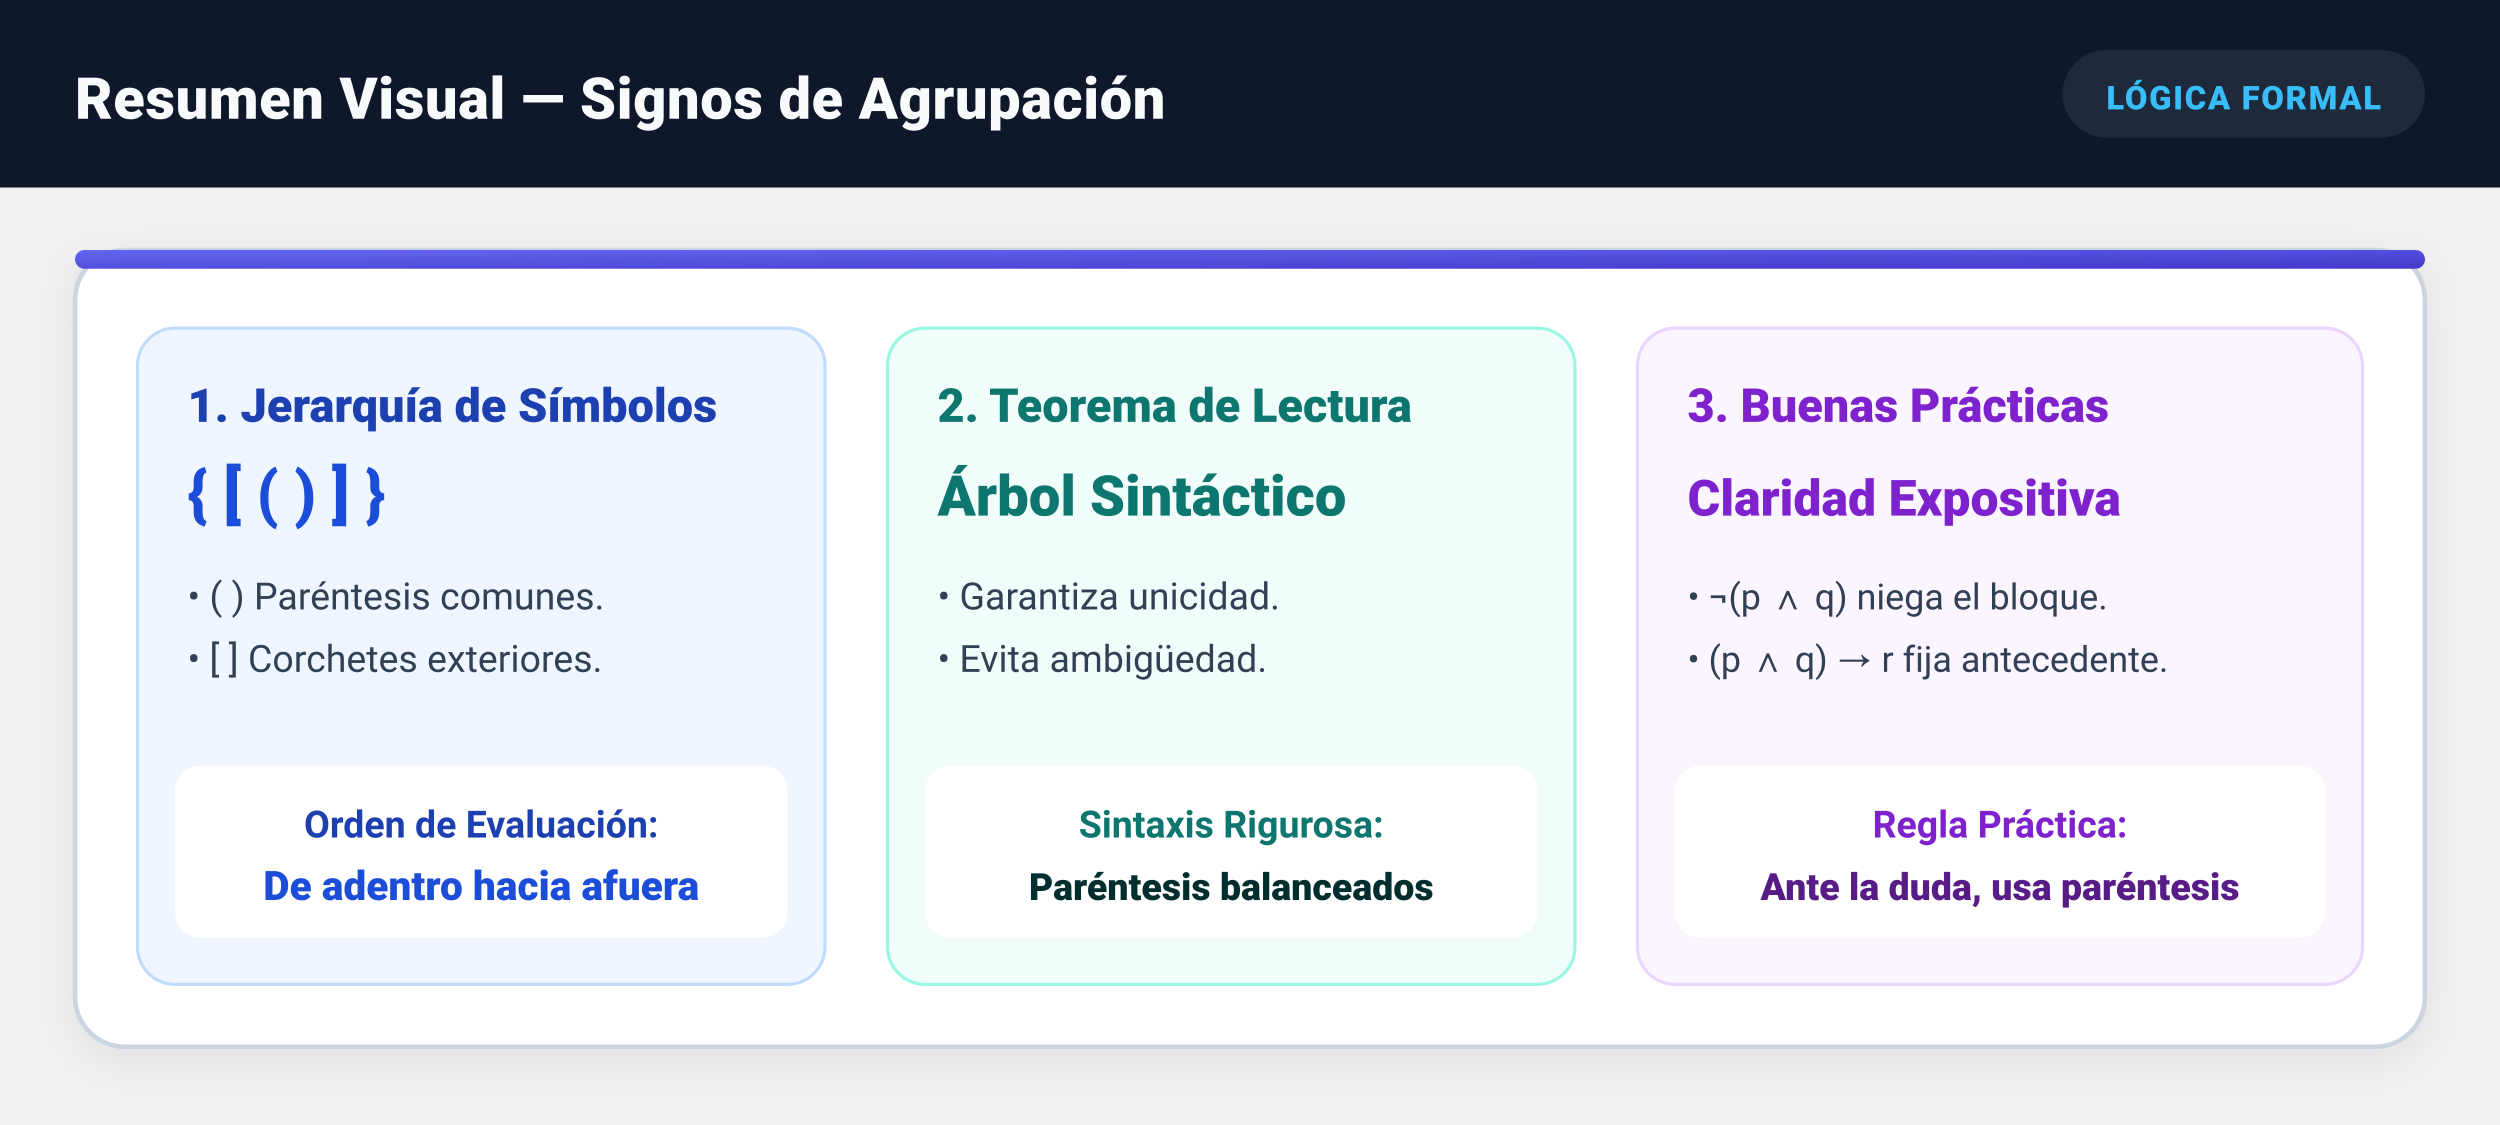
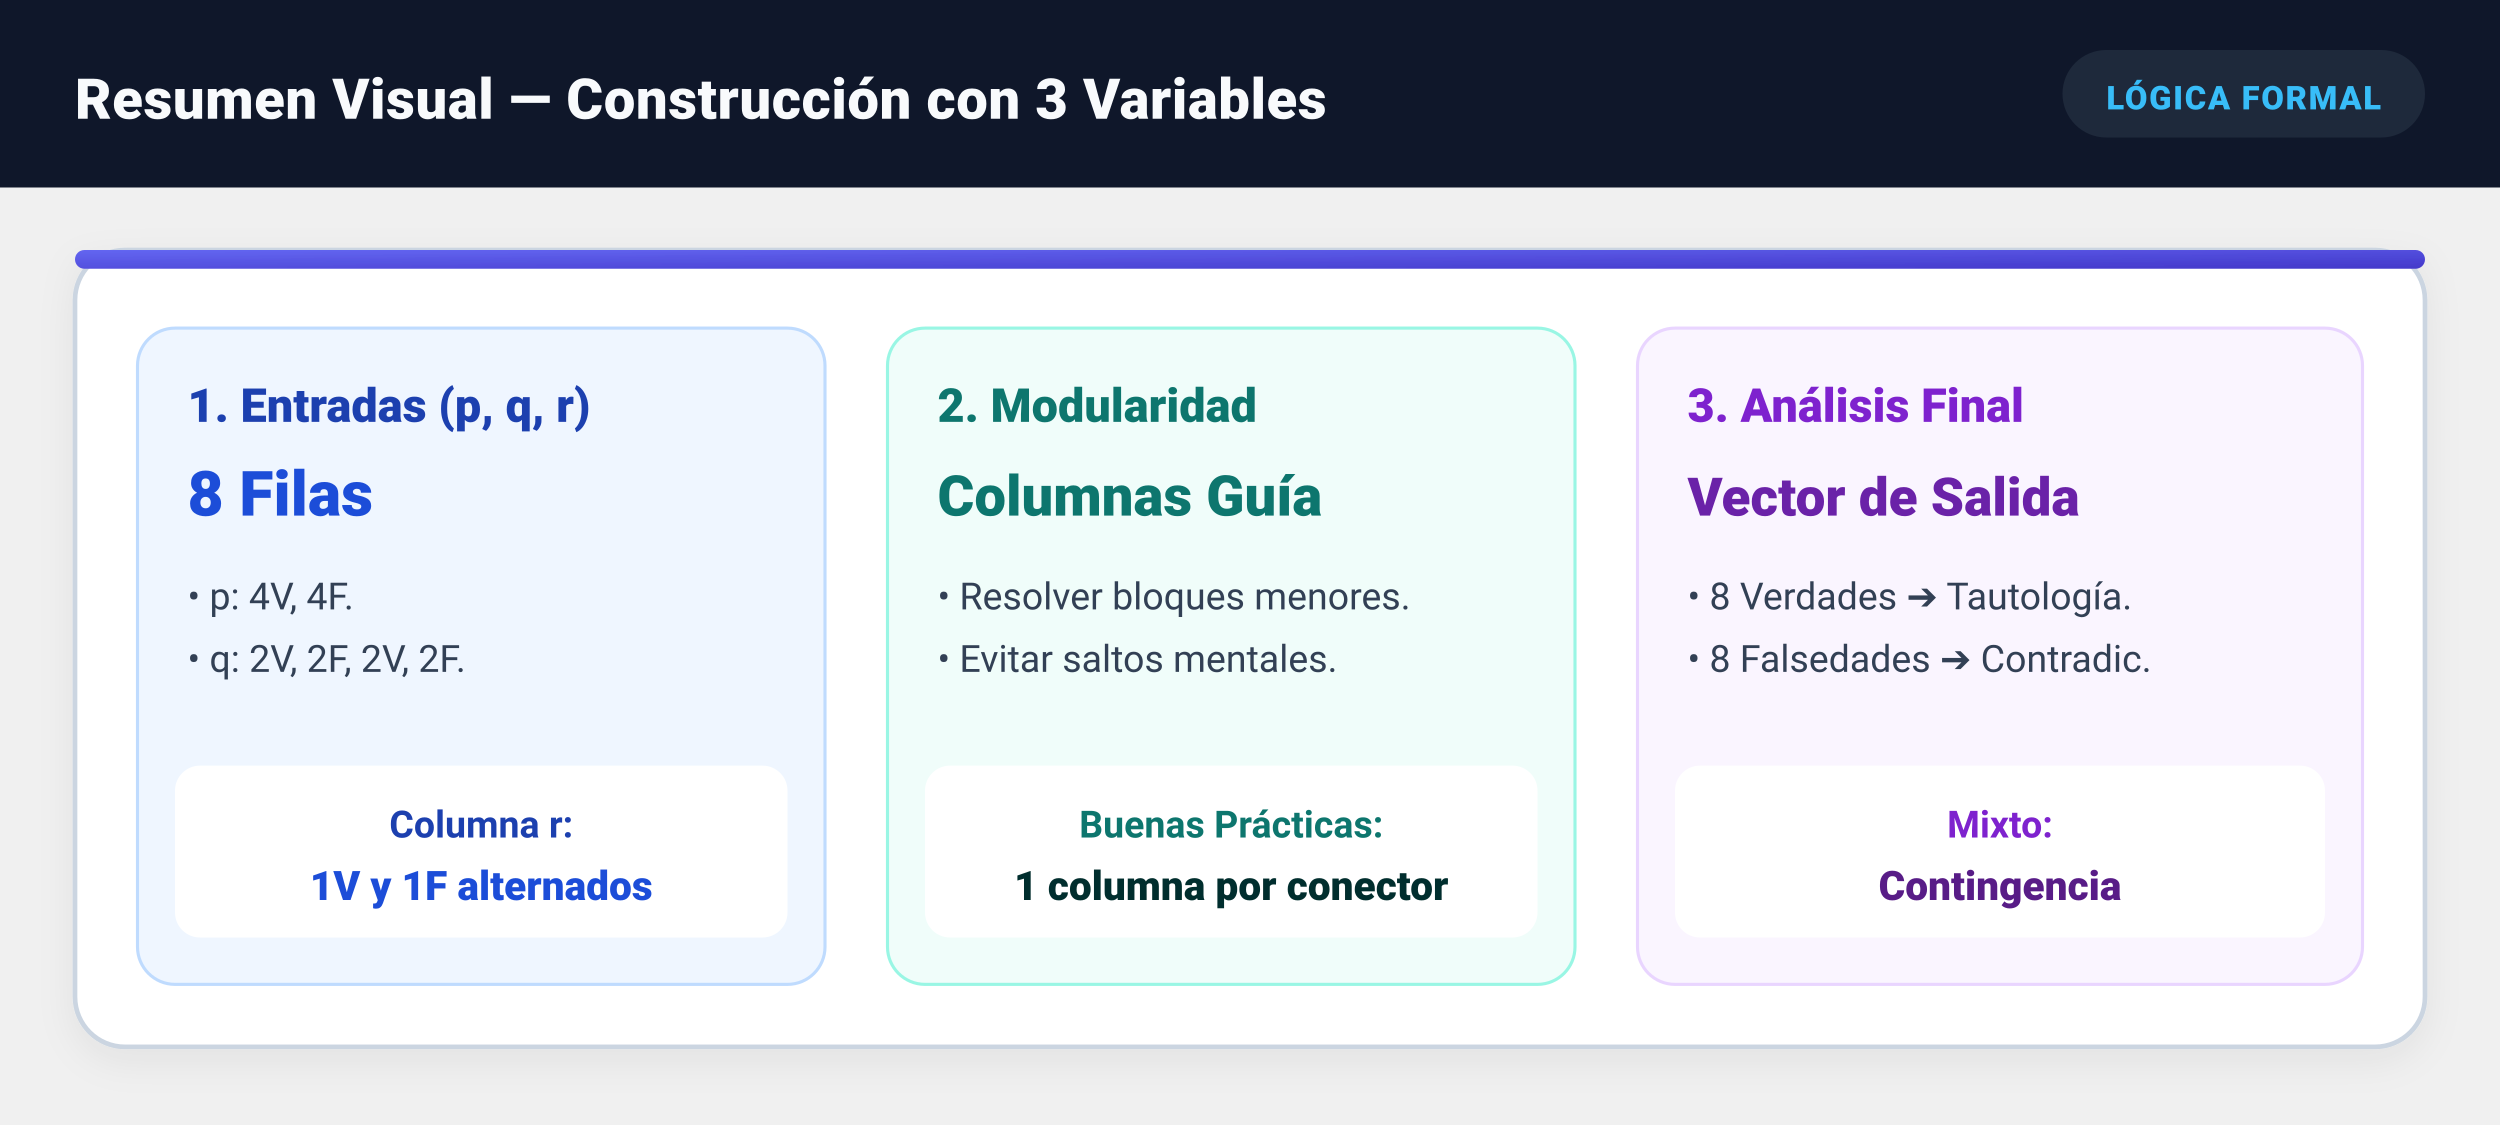
<svg xmlns="http://www.w3.org/2000/svg" viewBox="0 0 800 360" width="100%" height="100%" style="background:#f8fafc; font-family:system-ui,-apple-system,'Segoe UI',Roboto,Helvetica,Arial,sans-serif;">
  <defs>
    <filter id="shadow" x="-5%" y="-5%" width="110%" height="115%" filterUnits="userSpaceOnUse">
      <feDropShadow dx="0" dy="4" stdDeviation="6" flood-color="#0f172a" flood-opacity="0.06" />
    </filter>
    <linearGradient id="grad-teal" x1="0%" y1="0%" x2="100%" y2="100%">
      <stop offset="0%" stop-color="#0d9488" />
      <stop offset="100%" stop-color="#0f766e" />
    </linearGradient>
    <linearGradient id="grad-blue" x1="0%" y1="0%" x2="100%" y2="100%">
      <stop offset="0%" stop-color="#3b82f6" />
      <stop offset="100%" stop-color="#1d4ed8" />
    </linearGradient>
    <linearGradient id="grad-indigo" x1="0%" y1="0%" x2="100%" y2="100%">
      <stop offset="0%" stop-color="#6366f1" />
      <stop offset="100%" stop-color="#4338ca" />
    </linearGradient>
    <linearGradient id="grad-purple" x1="0%" y1="0%" x2="100%" y2="100%">
      <stop offset="0%" stop-color="#a855f7" />
      <stop offset="100%" stop-color="#7e22ce" />
    </linearGradient>
    <linearGradient id="grad-amber" x1="0%" y1="0%" x2="100%" y2="100%">
      <stop offset="0%" stop-color="#f59e0b" />
      <stop offset="100%" stop-color="#b45309" />
    </linearGradient>
    <linearGradient id="grad-rose" x1="0%" y1="0%" x2="100%" y2="100%">
      <stop offset="0%" stop-color="#f43f5e" />
      <stop offset="100%" stop-color="#be123c" />
    </linearGradient>
+     <linearGradient id="grad-emerald" x1="0%" y1="0%" x2="100%" y2="100%">
+       <stop offset="0%" stop-color="#10b981" />
+       <stop offset="100%" stop-color="#047857" />
+     </linearGradient>
  </defs>
  <rect x="0" y="0" width="800" height="60" fill="#0f172a" />
-   <text x="24" y="38" fill="#f8fafc" font-size="18.5" font-weight="800" letter-spacing="0.01em">Resumen Visual — Signos de Agrupación</text>
+   <text x="24" y="38" fill="#f8fafc" font-size="18" font-weight="800" letter-spacing="0.01em">Resumen Visual — Construcción con 3 Variables</text>
  <rect x="660" y="16" width="116" height="28" rx="14" fill="#1e293b" />
  <text x="718" y="35" fill="#38bdf8" font-size="10.5" font-weight="800" text-anchor="middle" letter-spacing="0.05em">LÓGICA FORMAL</text>
  <g filter="url(#shadow)">
    <rect x="24" y="80" width="752" height="255" rx="16" fill="#ffffff" stroke="#cbd5e1" stroke-width="1.5" />
    <rect x="24" y="80" width="752" height="6" fill="url(#grad-indigo)" rx="3" />
    <rect x="44" y="105" width="220" height="210" rx="12" fill="#eff6ff" stroke="#bfdbfe" />
-     <text x="60" y="135" fill="#1e40af" font-size="15" font-weight="800">1. Jerarquía de Símbolos</text>
-     <text x="60" y="165" fill="#1d4ed8" font-size="20" font-weight="900">{ [ (  ) ] }</text>
-     <text x="60" y="195" fill="#334155" font-size="12">• ( ) Paréntesis comunes.</text>
-     <text x="60" y="215" fill="#334155" font-size="12">• [ ] Corchetes exteriores.</text>
+     <text x="60" y="135" fill="#1e40af" font-size="15" font-weight="800">1. Entradas (p, q, r)</text>
+     <text x="60" y="165" fill="#1d4ed8" font-size="20" font-weight="900">8 Filas</text>
+     <text x="60" y="195" fill="#334155" font-size="12">• p: 4V, 4F.</text>
+     <text x="60" y="215" fill="#334155" font-size="12">• q: 2V, 2F, 2V, 2F.</text>
    <rect x="56" y="245" width="196" height="55" rx="8" fill="#ffffff" />
-     <text x="154" y="268" fill="#1e40af" font-size="12" font-weight="700" text-anchor="middle">Orden de Evaluación:</text>
-     <text x="154" y="288" fill="#1d4ed8" font-size="13" font-weight="800" text-anchor="middle">De adentro hacia afuera</text>
+     <text x="154" y="268" fill="#1e40af" font-size="12" font-weight="700" text-anchor="middle">Columna r:</text>
+     <text x="154" y="288" fill="#1d4ed8" font-size="13" font-weight="800" text-anchor="middle">1V y 1F alternados</text>
    <rect x="284" y="105" width="220" height="210" rx="12" fill="#f0fdfa" stroke="#99f6e4" />
-     <text x="300" y="135" fill="#0f766e" font-size="15" font-weight="800">2. Teorema de Lectura</text>
-     <text x="300" y="165" fill="#0f766e" font-size="18" font-weight="900">Árbol Sintáctico</text>
-     <text x="300" y="195" fill="#334155" font-size="12">• Garantiza unicidad.</text>
-     <text x="300" y="215" fill="#334155" font-size="12">• Evita ambigüedad.</text>
+     <text x="300" y="135" fill="#0f766e" font-size="15" font-weight="800">2. Modularidad</text>
+     <text x="300" y="165" fill="#0f766e" font-size="18" font-weight="900">Columnas Guía</text>
+     <text x="300" y="195" fill="#334155" font-size="12">• Resolver bloques menores.</text>
+     <text x="300" y="215" fill="#334155" font-size="12">• Evitar saltos mentales.</text>
    <rect x="296" y="245" width="196" height="55" rx="8" fill="#ffffff" />
-     <text x="394" y="268" fill="#0f766e" font-size="12" font-weight="700" text-anchor="middle">Sintaxis Rigurosa:</text>
-     <text x="394" y="288" fill="#042f2e" font-size="12" font-weight="800" text-anchor="middle">Paréntesis balanceados</text>
+     <text x="394" y="268" fill="#0f766e" font-size="12" font-weight="700" text-anchor="middle">Buenas Prácticas:</text>
+     <text x="394" y="288" fill="#042f2e" font-size="13" font-weight="800" text-anchor="middle">1 columna por conector</text>
    <rect x="524" y="105" width="232" height="210" rx="12" fill="#faf5ff" stroke="#e9d5ff" />
-     <text x="540" y="135" fill="#7e22ce" font-size="15" font-weight="800">3. Buenas Prácticas</text>
-     <text x="540" y="165" fill="#7e22ce" font-size="16" font-weight="900">Claridad Expositiva</text>
-     <text x="540" y="195" fill="#334155" font-size="11.5">• ¬(p ∧ q) niega el bloque.</text>
-     <text x="540" y="215" fill="#334155" font-size="11.5">• (p ∧ q) → r fija antecedente.</text>
+     <text x="540" y="135" fill="#7e22ce" font-size="15" font-weight="800">3. Análisis Final</text>
+     <text x="540" y="165" fill="#6b21a8" font-size="17" font-weight="900">Vector de Salida</text>
+     <text x="540" y="195" fill="#334155" font-size="12">• 8 Verdades ➔ Tautología.</text>
+     <text x="540" y="215" fill="#334155" font-size="12">• 8 Falsedades ➔ Contradic.</text>
    <rect x="536" y="245" width="208" height="55" rx="8" fill="#ffffff" />
-     <text x="640" y="268" fill="#7e22ce" font-size="12" font-weight="700" text-anchor="middle">Regla Práctica:</text>
-     <text x="640" y="288" fill="#581c87" font-size="12" font-weight="800" text-anchor="middle">Ante la duda, usa paréntesis</text>
+     <text x="640" y="268" fill="#7e22ce" font-size="12" font-weight="700" text-anchor="middle">Mixto:</text>
+     <text x="640" y="288" fill="#581c87" font-size="13" font-weight="800" text-anchor="middle">Contingencia</text>
  </g>
</svg>
